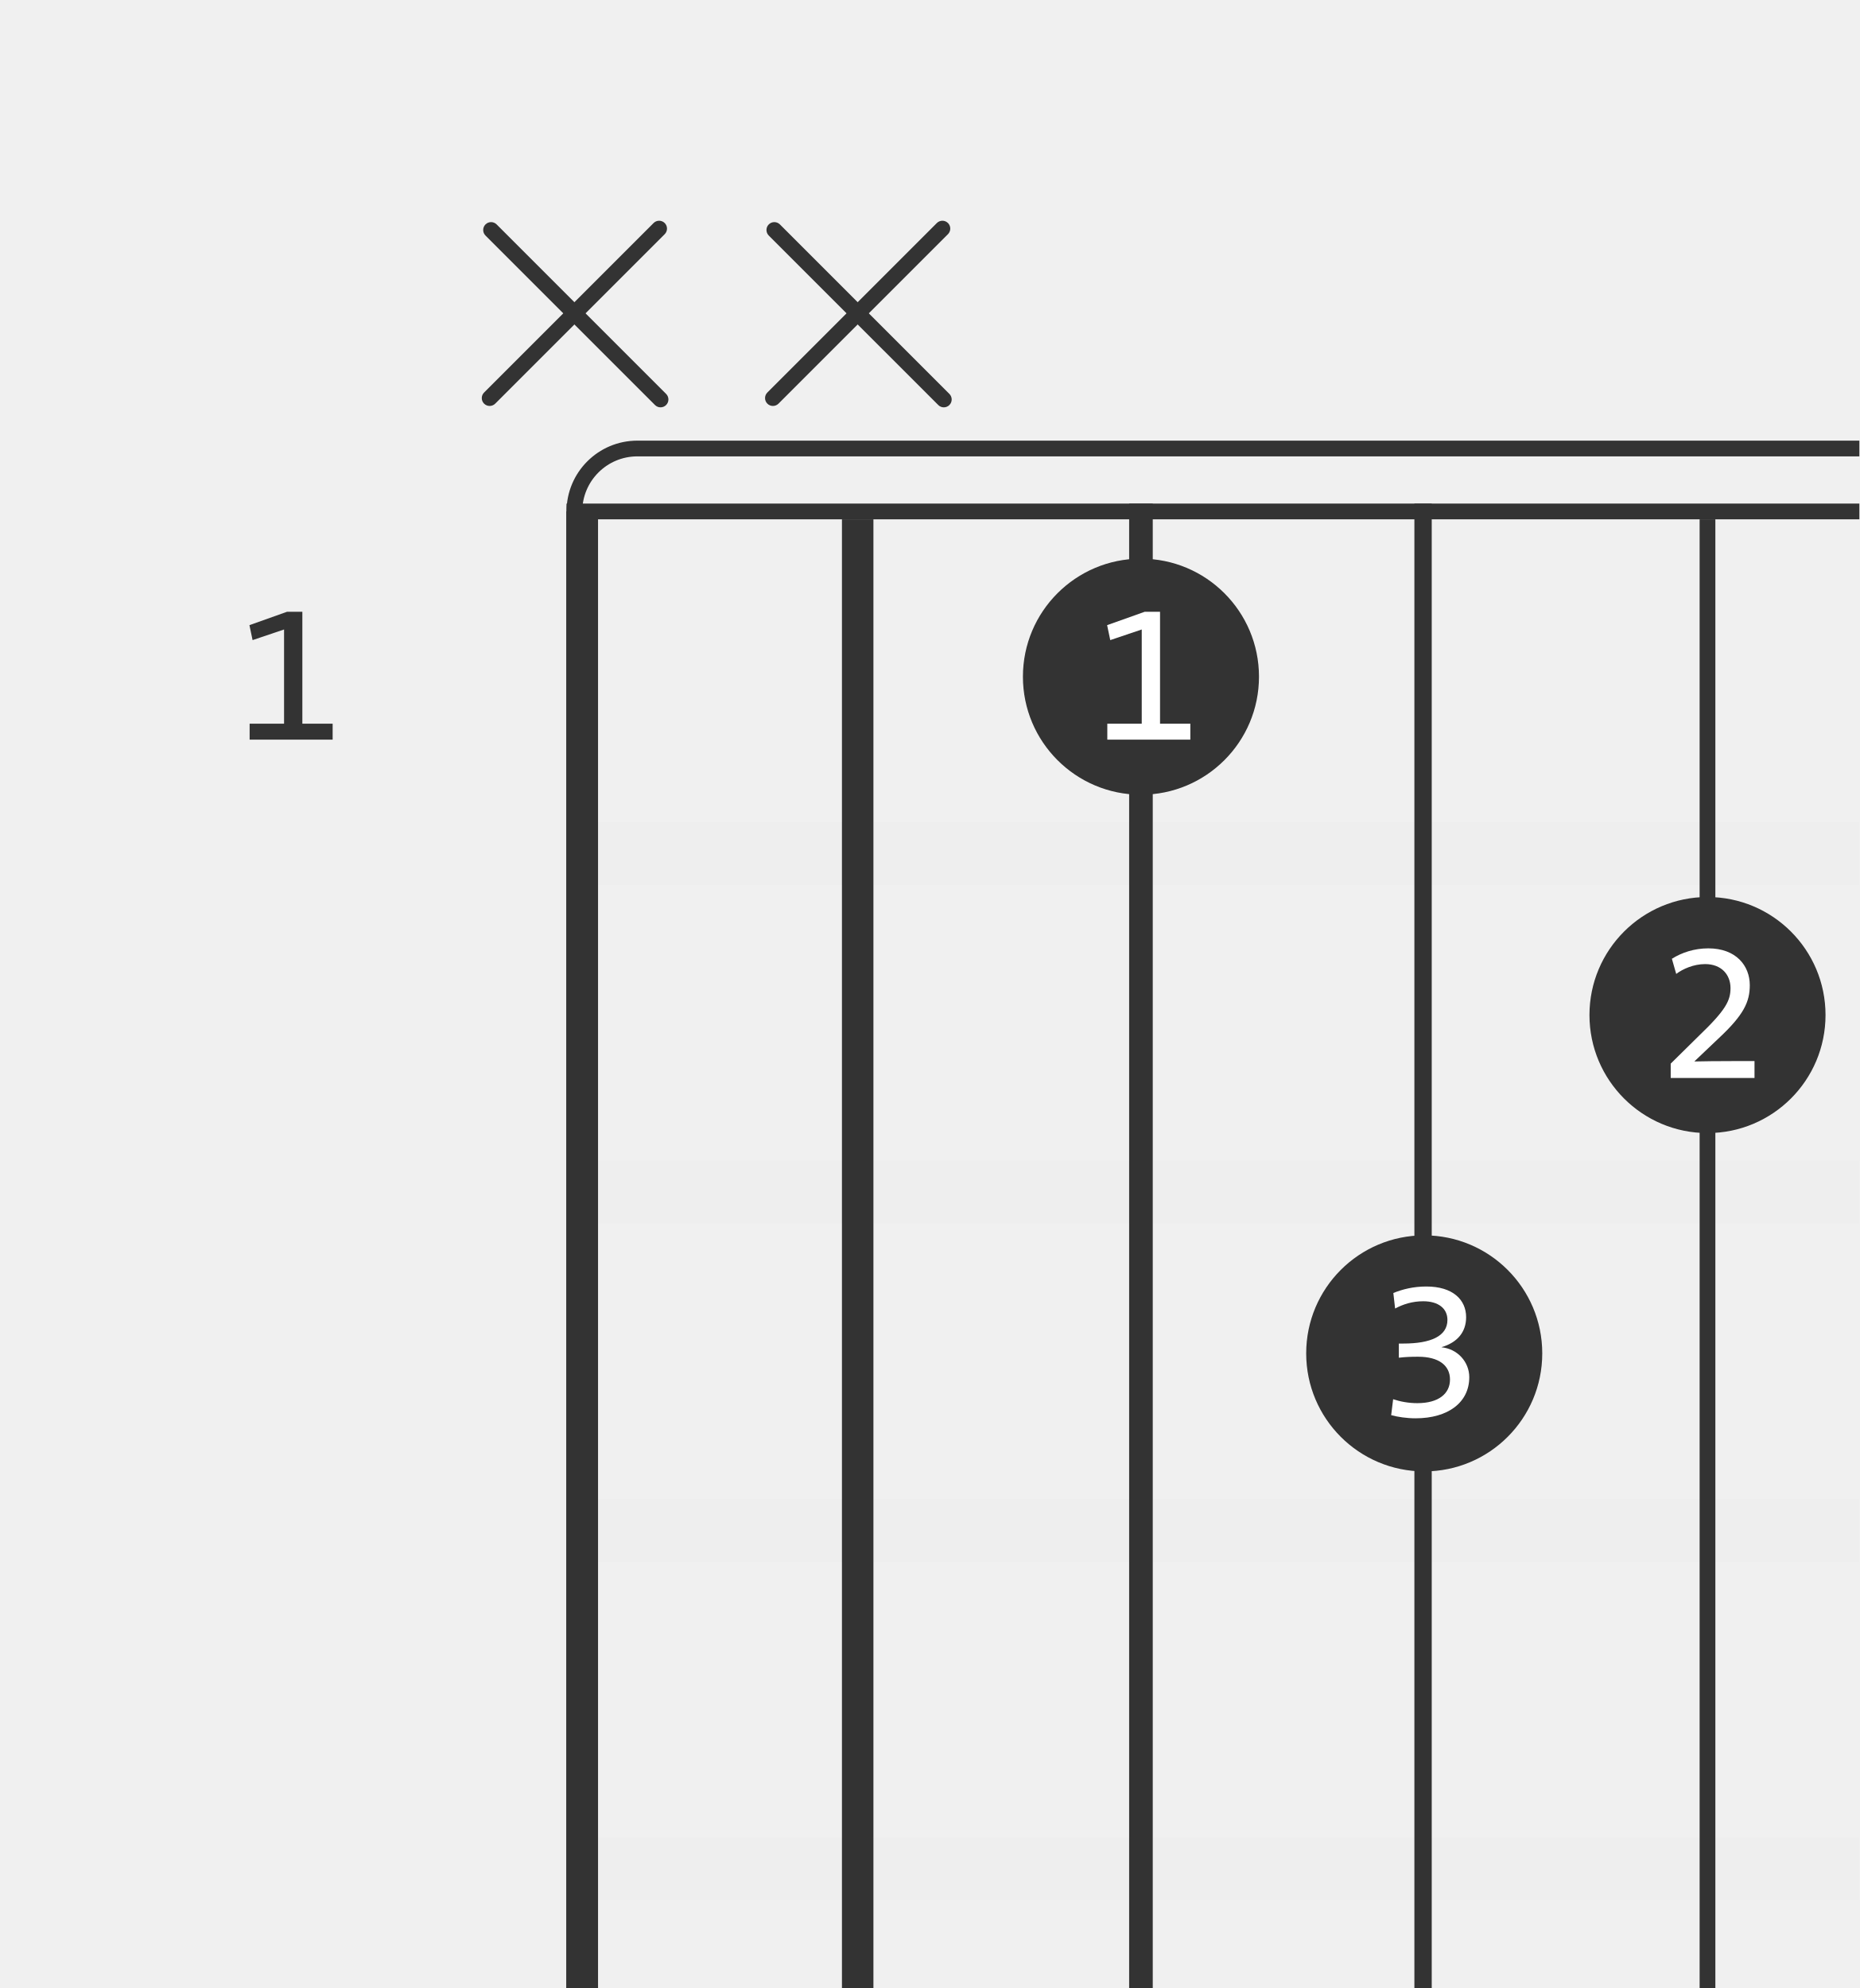
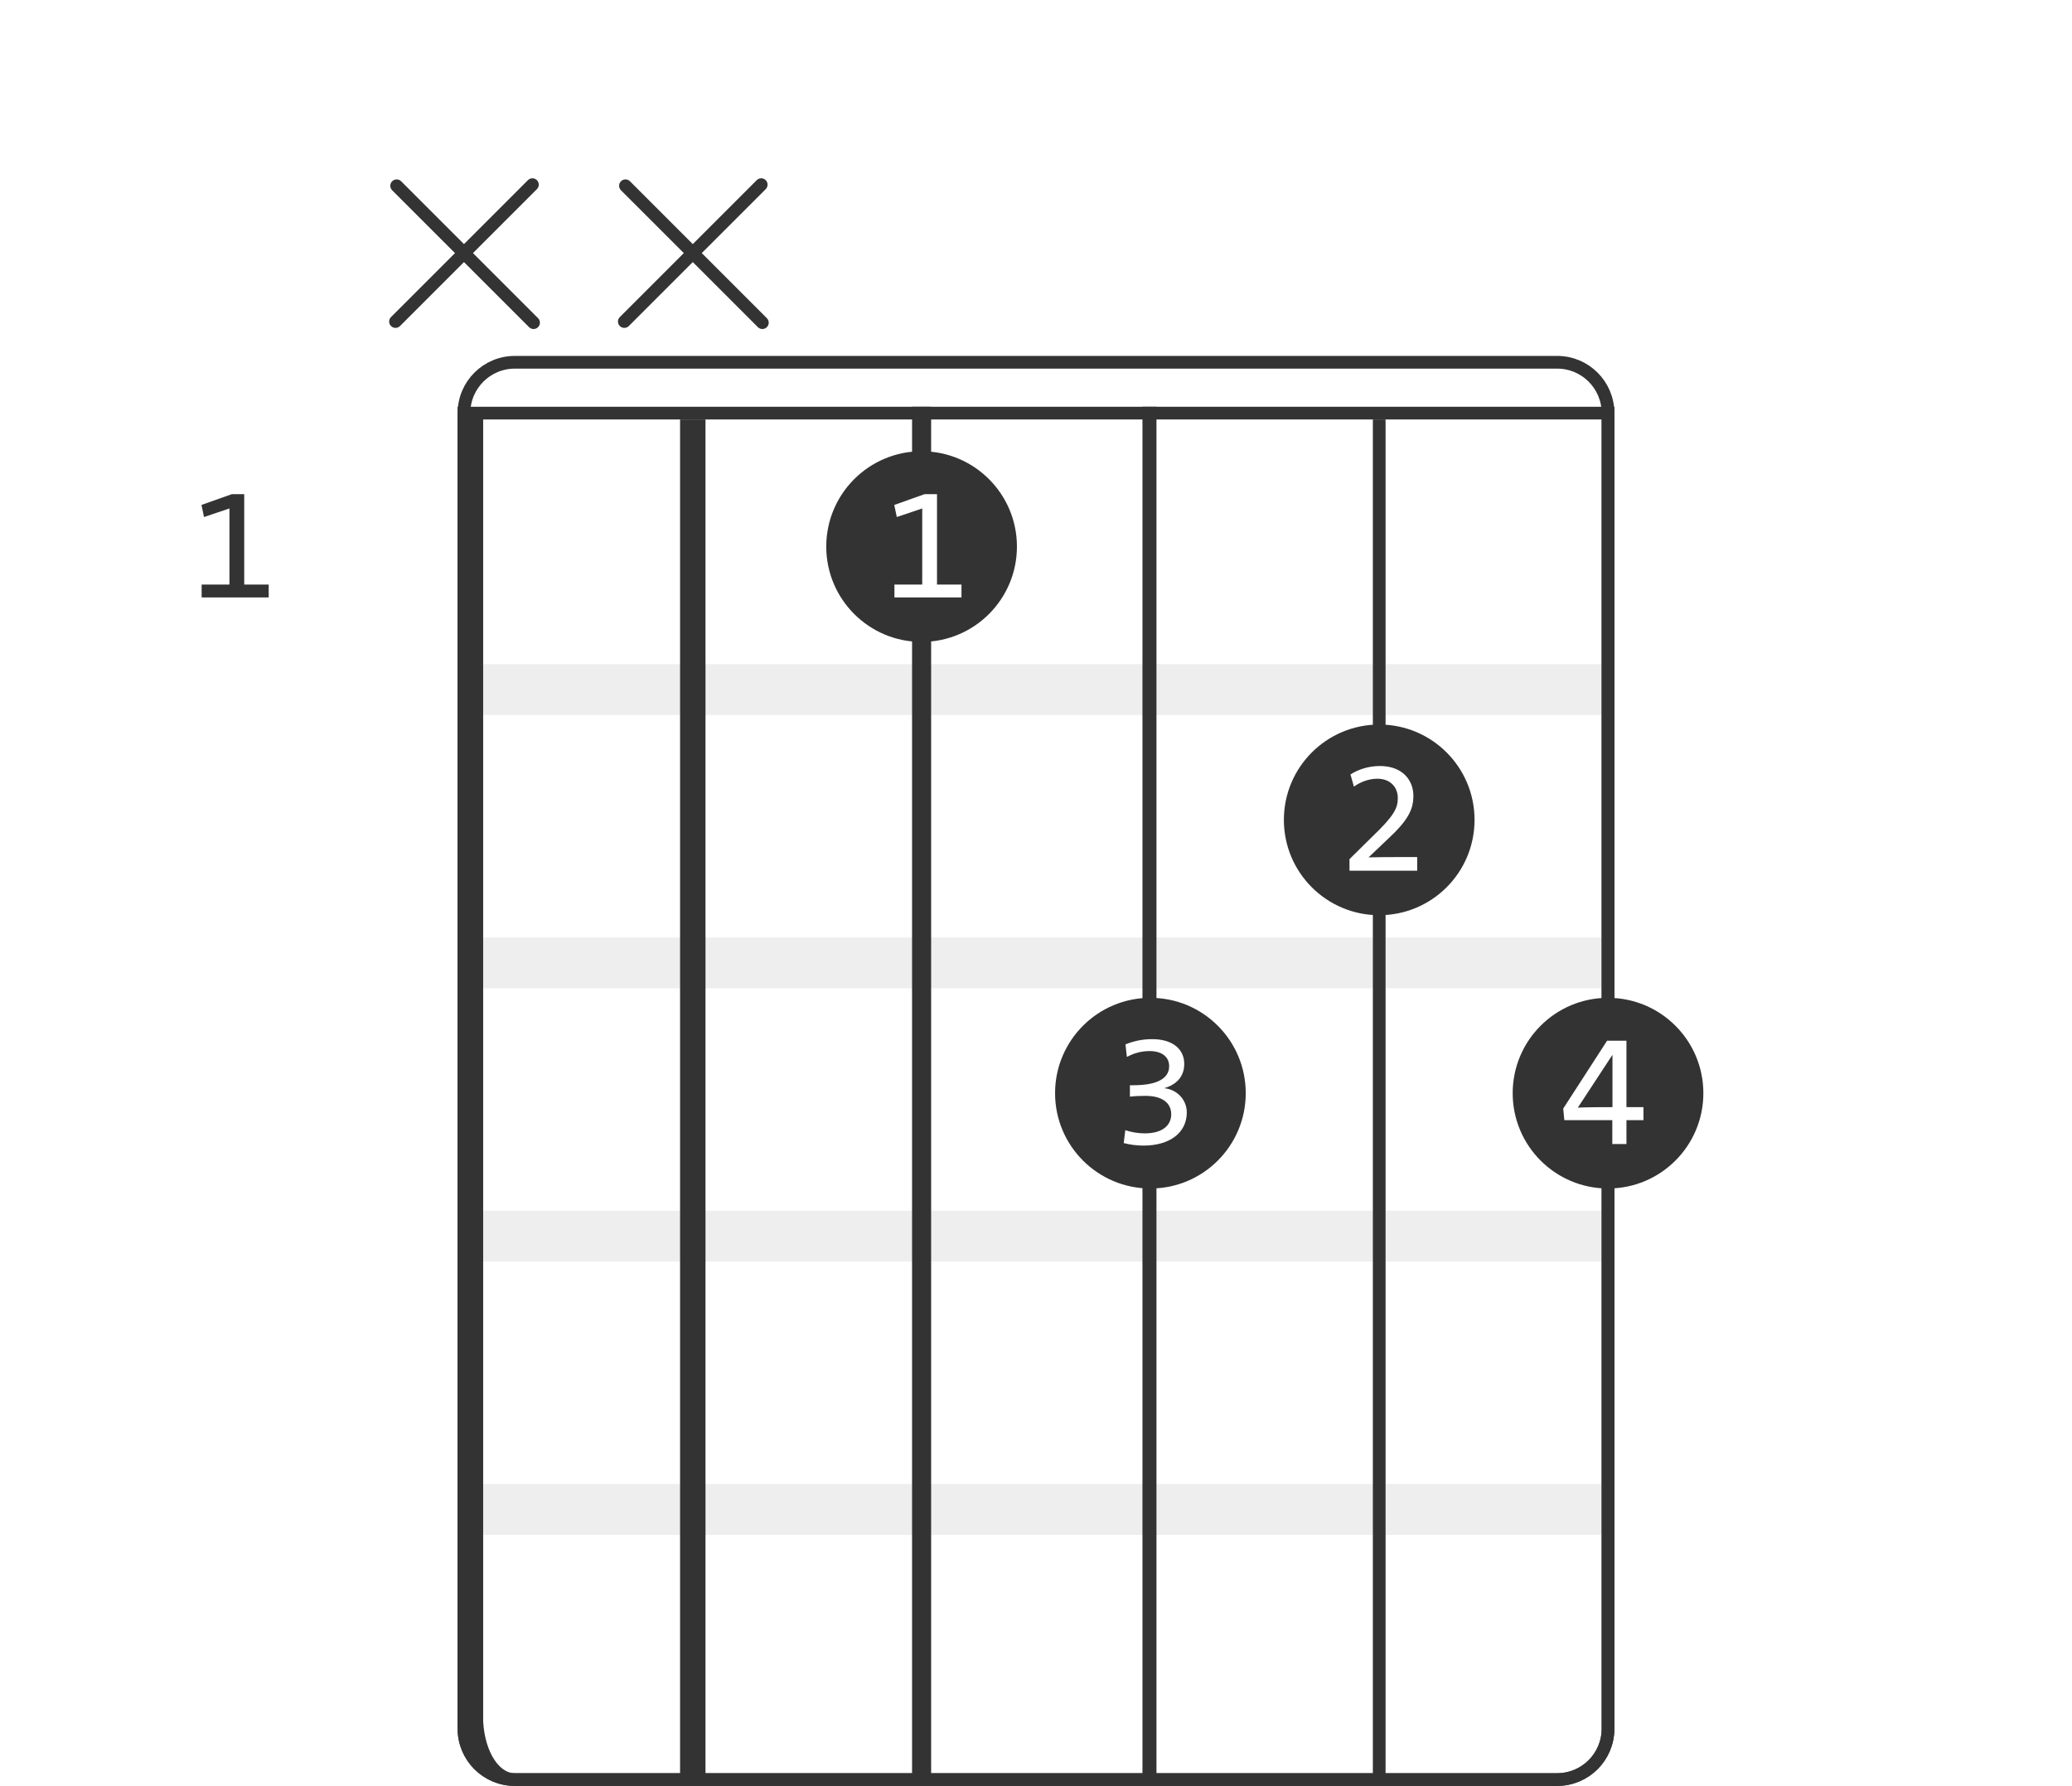
<svg xmlns="http://www.w3.org/2000/svg" xmlns:xlink="http://www.w3.org/1999/xlink" version="1.1">
  <defs>
    <symbol id="circle-1-black">
      <svg width="30" height="30" viewBox="0 0 30 30">
        <polygon fill="#333" points="21.275 23 10.725 23 10.725 20.975 15.1 20.975 15.1 9 11.1 10.35 10.7 8.45 15.475 6.75 17.425 6.75 17.425 20.975 21.275 20.975" />
      </svg>
    </symbol>
    <symbol id="circle-2-black">
      <svg width="30" height="30" viewBox="0 0 30 30">
        <path fill="#333" d="M10.975,17 L0.325,17 L0.325,15.175 L3.9,11.65 C7.35,8.35 7.925,7.15 7.925,5.575 C7.925,3.875 6.775,2.525 4.7,2.525 C3.225,2.525 1.85,3.15 1.025,3.775 L0.475,1.85 C1.7,1.075 3.3,0.525 5.1,0.525 C8.65,0.525 10.375,2.75 10.375,5.2 C10.375,7.325 9.625,8.975 6.375,12 L3.35,14.875 L3.35,14.9 C4.4,14.875 6.225,14.85 8.5,14.85 L10.975,14.85 L10.975,17 Z" transform="translate(10 6)" />
      </svg>
    </symbol>
    <symbol id="circle-3-black">
      <svg width="30" height="30" viewBox="0 0 30 30">
        <path fill="#333" d="M10.8,22.85 L11.05,20.825 C11.95,21.125 13,21.325 14.125,21.325 C16.85,21.325 18.275,20.1 18.275,18.325 C18.275,16.55 16.875,15.425 14.225,15.425 C13.325,15.425 12.625,15.45 11.775,15.55 L11.775,13.75 L12.35,13.75 C15.85,13.75 17.95,12.8 17.95,10.75 C17.95,9.275 16.775,8.375 14.875,8.375 C13.5,8.375 12.325,8.75 11.3,9.3 L11.075,7.325 C12.25,6.85 13.625,6.5 15.275,6.5 C18.625,6.5 20.325,8.175 20.325,10.4 C20.325,12.325 19.175,13.625 17.225,14.2 L17.2,14.225 C19.225,14.425 20.725,16.075 20.725,18.025 C20.725,21.225 18.05,23.25 13.9,23.25 C12.775,23.25 11.625,23.075 10.8,22.85 Z" />
      </svg>
    </symbol>
    <symbol id="circle-4-black">
      <svg width="30" height="30" viewBox="0 0 30 30">
        <path fill="#333" d="M20.575,19.25 L17.9,19.25 L17.9,23 L15.675,23 L15.675,19.25 L8.125,19.25 L7.95,17.425 L14.85,6.75 L17.9,6.75 L17.9,17.2 L20.575,17.2 L20.575,19.25 Z M15.7,17.2 L15.7,9 L15.675,9 L10.25,17.275 C11.75,17.2 14.7,17.2 15.7,17.2 Z" />
      </svg>
    </symbol>
    <symbol id="circle-5-black">
      <svg width="30" height="30" viewBox="0 0 30 30">
        <path fill="#333" d="M11,22.9 L11,20.825 C11.925,21.125 12.975,21.3 14.175,21.3 C16.85,21.3 18.325,19.975 18.325,17.95 C18.325,15.95 16.65,14.925 14.075,14.925 C13.025,14.925 12,15 11.35,15.125 L11.35,6.75 L20.15,6.75 L20.15,8.9 L13.45,8.9 L13.45,13.15 C13.875,13.125 14.45,13.1 14.825,13.1 C18.7,13.1 20.75,15.1 20.75,17.675 C20.75,21.025 18.05,23.225 14,23.225 C12.9,23.225 11.975,23.125 11,22.9 Z" />
      </svg>
    </symbol>
    <symbol id="circle-6-black">
      <svg width="30" height="30" viewBox="0 0 30 30">
        <path fill="#333" d="M19.951 6.6V8.575C19.451 8.5 18.951 8.45 18.301 8.45C14.976 8.45 13.226 10.375 12.601 13.675C12.551 13.925 12.476 14.35 12.401 14.9H12.426C13.226 13.525 14.726 12.775 16.451 12.775C19.701 12.775 21.501 14.875 21.501 17.525C21.501 20.975 19.251 23.25 15.851 23.25C12.326 23.25 10.176 20.75 10.176 16.4C10.176 9.45 13.626 6.525 18.476 6.525C19.001 6.525 19.601 6.55 19.951 6.6ZM19.201 17.9C19.201 15.975 18.101 14.65 15.976 14.65C13.876 14.65 12.651 16.325 12.651 17.725C12.651 19.75 13.826 21.4 16.051 21.4C18.051 21.4 19.201 19.95 19.201 17.9Z" />
      </svg>
    </symbol>
    <symbol id="circle-7-black">
      <svg width="30" height="30" viewBox="0 0 30 30">
        <path fill="#333" d="M21.25,6.75 L21.25,8.7 C18.725,13.4 16.45,18.75 15,23 L12.375,23 C14.025,18.475 16.275,13.275 18.65,8.9 C18.075,8.925 14.8,8.95 12.475,8.95 L10.275,8.95 L10.275,6.75 L21.25,6.75 Z" />
      </svg>
    </symbol>
    <symbol id="circle-8-black">
      <svg width="30" height="30" viewBox="0 0 30 30">
        <path fill="#333" d="M20.75,18.825 C20.75,21.55 18.3,23.25 15.1,23.25 C11.85,23.25 9.725,21.65 9.725,19.175 C9.725,17.1 11.375,15.85 13.2,14.8 C11.3,13.825 10.125,12.675 10.125,10.8 C10.125,8.325 12.25,6.5 15.375,6.5 C18.5,6.5 20.35,8.15 20.35,10.45 C20.35,12.325 18.925,13.475 17.25,14.475 C19.05,15.4 20.75,16.55 20.75,18.825 Z M18.05,10.65 C18.05,9.175 16.925,8.3 15.2,8.3 C13.45,8.3 12.45,9.35 12.45,10.6 C12.45,11.95 13.375,12.65 15.375,13.625 C16.825,12.8 18.05,11.975 18.05,10.65 Z M18.4,19.05 C18.4,17.275 16.825,16.475 15.075,15.675 C13.5,16.55 12.075,17.475 12.075,19 C12.075,20.4 13.225,21.4 15.325,21.4 C17.05,21.4 18.4,20.55 18.4,19.05 Z" />
      </svg>
    </symbol>
    <symbol id="circle-9-black">
      <svg width="30" height="30" viewBox="0 0 30 30">
        <path fill="#333" d="M10.9,23.05 L10.9,21.025 C11.6,21.2 12.4,21.275 13.15,21.275 C16.35,21.275 18.1,19.625 18.675,16.4 C18.75,15.925 18.8,15.625 18.9,15.2 L18.875,15.2 C18.075,16.35 16.7,17.05 14.975,17.05 C11.775,17.05 10,14.95 10,12.15 C10,8.725 12.35,6.5 15.6,6.5 C19,6.5 21.225,8.575 21.225,13.35 C21.225,20.45 17.725,23.225 12.9,23.225 C12.25,23.225 11.55,23.175 10.9,23.05 Z M18.725,12 C18.725,9.9 17.575,8.35 15.425,8.35 C13.45,8.35 12.275,9.875 12.275,11.8 C12.275,13.825 13.425,15.125 15.425,15.125 C17.55,15.125 18.725,13.7 18.725,12 Z" />
      </svg>
    </symbol>
    <symbol id="circle-0-black">
      <svg width="30" height="30" viewBox="0 0 30 30">
        <path fill="#333" d="M20.925,14.7 C20.925,20.925 18.05,23.25 15.1,23.25 C11.525,23.25 9.55,21.05 9.55,14.8 C9.55,9.1 12,6.5 15.4,6.5 C18.625,6.5 20.925,8.425 20.925,14.7 Z M18.5,14.85 C18.5,10.025 17.45,8.4 15.225,8.4 C13.375,8.4 11.975,10 11.975,14.65 C11.975,19.25 12.825,21.325 15.225,21.325 C17.275,21.325 18.5,19.25 18.5,14.85 Z" />
      </svg>
    </symbol>
    <symbol id="bar-middle">
      <svg width="36" height="30" viewBox="0 0 36 30">
        <rect width="36" height="30" fill="#333" fill-rule="evenodd" />
      </svg>
    </symbol>
    <symbol id="bar-end">
      <svg width="15" height="30" viewBox="0 0 15 30">
        <path fill="#333" fill-rule="evenodd" d="M15,0 C6.716,0 0,6.716 0,15 C0,23.284 6.716,30 15,30 L15,0 Z" />
      </svg>
    </symbol>
    <symbol id="circle-1">
      <svg width="30" height="30" viewBox="0 0 30 30">
        <g fill="none" fill-rule="evenodd">
          <circle cx="15" cy="15" r="15" fill="#333" />
          <polygon fill="#FFF" fill-rule="nonzero" points="21.275 23 10.725 23 10.725 20.975 15.1 20.975 15.1 9 11.1 10.35 10.7 8.45 15.475 6.75 17.425 6.75 17.425 20.975 21.275 20.975" />
        </g>
      </svg>
    </symbol>
    <symbol id="circle-2">
      <svg width="30" height="30" viewBox="0 0 30 30">
        <g fill="none" fill-rule="evenodd" transform="translate(0 -2)">
          <circle cx="15" cy="17" r="15" fill="#333" />
          <path fill="#FFF" fill-rule="nonzero" d="M20.975,25 L10.325,25 L10.325,23.175 L13.9,19.65 C17.35,16.35 17.925,15.15 17.925,13.575 C17.925,11.875 16.775,10.525 14.7,10.525 C13.225,10.525 11.85,11.15 11.025,11.775 L10.475,9.85 C11.7,9.075 13.3,8.525 15.1,8.525 C18.65,8.525 20.375,10.75 20.375,13.2 C20.375,15.325 19.625,16.975 16.375,20 L13.35,22.875 L13.35,22.9 C14.4,22.875 16.225,22.85 18.5,22.85 L20.975,22.85 L20.975,25 Z" />
        </g>
      </svg>
    </symbol>
    <symbol id="circle-3">
      <svg width="30" height="30" viewBox="0 0 30 30">
        <g fill="none" fill-rule="evenodd" transform="translate(0 -2)">
          <circle cx="15" cy="17" r="15" fill="#333" />
          <path fill="#FFF" fill-rule="nonzero" d="M10.8,24.85 L11.05,22.825 C11.95,23.125 13,23.325 14.125,23.325 C16.85,23.325 18.275,22.1 18.275,20.325 C18.275,18.55 16.875,17.425 14.225,17.425 C13.325,17.425 12.625,17.45 11.775,17.55 L11.775,15.75 L12.35,15.75 C15.85,15.75 17.95,14.8 17.95,12.75 C17.95,11.275 16.775,10.375 14.875,10.375 C13.5,10.375 12.325,10.75 11.3,11.3 L11.075,9.325 C12.25,8.85 13.625,8.5 15.275,8.5 C18.625,8.5 20.325,10.175 20.325,12.4 C20.325,14.325 19.175,15.625 17.225,16.2 L17.2,16.225 C19.225,16.425 20.725,18.075 20.725,20.025 C20.725,23.225 18.05,25.25 13.9,25.25 C12.775,25.25 11.625,25.075 10.8,24.85 Z" />
        </g>
      </svg>
    </symbol>
    <symbol id="circle-4">
      <svg width="30" height="30" viewBox="0 0 30 30">
        <g fill="none" fill-rule="evenodd" transform="translate(0 -2)">
          <circle cx="15" cy="17" r="15" fill="#333" />
          <path fill="#FFF" fill-rule="nonzero" d="M20.575,21.25 L17.9,21.25 L17.9,25 L15.675,25 L15.675,21.25 L8.125,21.25 L7.95,19.425 L14.85,8.75 L17.9,8.75 L17.9,19.2 L20.575,19.2 L20.575,21.25 Z M15.7,19.2 L15.7,11 L15.675,11 L10.25,19.275 C11.75,19.2 14.7,19.2 15.7,19.2 Z" />
        </g>
      </svg>
    </symbol>
    <symbol id="grid-guitar-2">
      <svg width="182" height="225" viewBox="0 0 182 209" fill="none">
        <path d="M1 48.5H180V40.5H1V48.5Z" fill="#EEEEEE" />
        <path d="M1 91.5H180V83.5H1V91.5Z" fill="#EEEEEE" />
        <path d="M1 134.5H180V126.5H1V134.5Z" fill="#EEEEEE" />
        <path d="M1 177.5H180V169.5H1V177.5Z" fill="#EEEEEE" />
        <rect x="1" y="1" width="180" height="215" rx="8" stroke="#333333" stroke-width="2" />
        <path fill-rule="evenodd" clip-rule="evenodd" d="M39 2L39 216L35 216L35 2L39 2Z" fill="#333333" />
        <path fill-rule="evenodd" clip-rule="evenodd" d="M74.5 6.47666e-06L74.5 216L71.5 216L71.5 6.61612e-06L74.5 6.47666e-06Z" fill="#333333" />
        <path fill-rule="evenodd" clip-rule="evenodd" d="M109.954 6.51366e-06L109.954 216L107.75 216L107.75 6.61612e-06L109.954 6.51366e-06Z" fill="#333333" />
        <path fill-rule="evenodd" clip-rule="evenodd" d="M146 2L146 216L144 216L144 2L146 2Z" fill="#333333" />
        <path d="M0 11C0 6.029 4.029 2 9 2C6.239 2 4 6.029 4 11V206C4 210.971 6.239 215 9 215C4.029 215 0 210.971 0 206V11Z" fill="#333333" />
      </svg>
    </symbol>
    <symbol id="grid-guitar-1">
      <svg width="182" height="225" viewBox="0 0 182 225" fill="none">
        <path d="M1 56.5H180V48.5H1V56.5Z" fill="#EEEEEE" />
        <path d="M1 99.5H180V91.5H1V99.5Z" fill="#EEEEEE" />
        <path d="M1 142.5H180V134.5H1V142.5Z" fill="#EEEEEE" />
        <path d="M1 185.5H180V177.5H1V185.5Z" fill="#EEEEEE" />
        <rect x="1" y="1" width="180" height="223" rx="8" stroke="#333333" stroke-width="2" />
        <path d="M1 9H181V216C181 220.418 177.418 224 173 224H9C4.582 224 1 220.418 1 216V9Z" stroke="#333333" stroke-width="2" />
        <path fill-rule="evenodd" clip-rule="evenodd" d="M39 10L39 224L35 224L35 10L39 10Z" fill="#333333" />
        <path fill-rule="evenodd" clip-rule="evenodd" d="M4 9L4 216L0 216L9.04826e-06 9L4 9Z" fill="#333333" />
        <path fill-rule="evenodd" clip-rule="evenodd" d="M74.5 8L74.5 224L71.5 224L71.5 8L74.5 8Z" fill="#333333" />
        <path fill-rule="evenodd" clip-rule="evenodd" d="M109.954 8L109.954 224L107.75 224L107.75 8L109.954 8Z" fill="#333333" />
        <path fill-rule="evenodd" clip-rule="evenodd" d="M146 10L146 224L144 224L144 10L146 10Z" fill="#333333" />
        <path d="M0 9H4V214C4 218.971 6.239 223 9 223C4.029 223 0 218.971 0 214V9Z" fill="#333333" />
      </svg>
    </symbol>
    <symbol id="o">
      <svg width="30" height="30" viewBox="0 0 30 30">
        <path fill="#333" d="M15,28 C22.18,28 28,22.18 28,15 C28,7.82 22.18,2 15,2 C7.82,2 2,7.82 2,15 C2,22.18 7.82,28 15,28 Z M15,26 C8.925,26 4,21.075 4,15 C4,8.925 8.925,4 15,4 C21.075,4 26,8.925 26,15 C26,21.075 21.075,26 15,26 Z" />
      </svg>
    </symbol>
    <symbol id="x">
      <svg width="30" height="30" viewBox="0 0 30 30">
        <g fill="#333" transform="translate(4 4)">
          <path d="M-0.479,0.76 L21.061,22.3 C21.452,22.69 22.085,22.69 22.475,22.3 C22.866,21.909 22.866,21.276 22.475,20.885 L0.936,-0.654 C0.545,-1.045 -0.088,-1.045 -0.479,-0.654 C-0.869,-0.264 -0.869,0.37 -0.479,0.76 Z" transform="rotate(-90 10.998 10.823)" />
          <path d="M-0.3,0.936 L21.24,22.475 C21.63,22.866 22.264,22.866 22.654,22.475 C23.045,22.085 23.045,21.452 22.654,21.061 L1.115,-0.479 C0.724,-0.869 0.091,-0.869 -0.3,-0.479 C-0.69,-0.088 -0.69,0.545 -0.3,0.936 Z" />
        </g>
      </svg>
    </symbol>
  </defs>
  <symbol id="chord">
    <svg width="326" height="281" version="1.1">
+       <rect width="100%" height="100%" fill="white" />
      <use x="72" y="56" width="182" height="225" xlink:href="#grid-guitar-1" />
      <use x="21" y="71" width="30" height="30" xlink:href="#circle-1-black" />
      <use x="58" y="25" width="30" height="30" xlink:href="#x" />
      <use x="94" y="25" width="30" height="30" xlink:href="#x" />
      <use x="130" y="71" width="30" height="30" xlink:href="#circle-1" />
      <use x="166" y="157" width="30" height="30" xlink:href="#circle-3" />
      <use x="202" y="114" width="30" height="30" xlink:href="#circle-2" />
      <use x="238" y="157" width="30" height="30" xlink:href="#circle-4" />
    </svg>
  </symbol>
  <use xlink:href="#chord" />
</svg>
